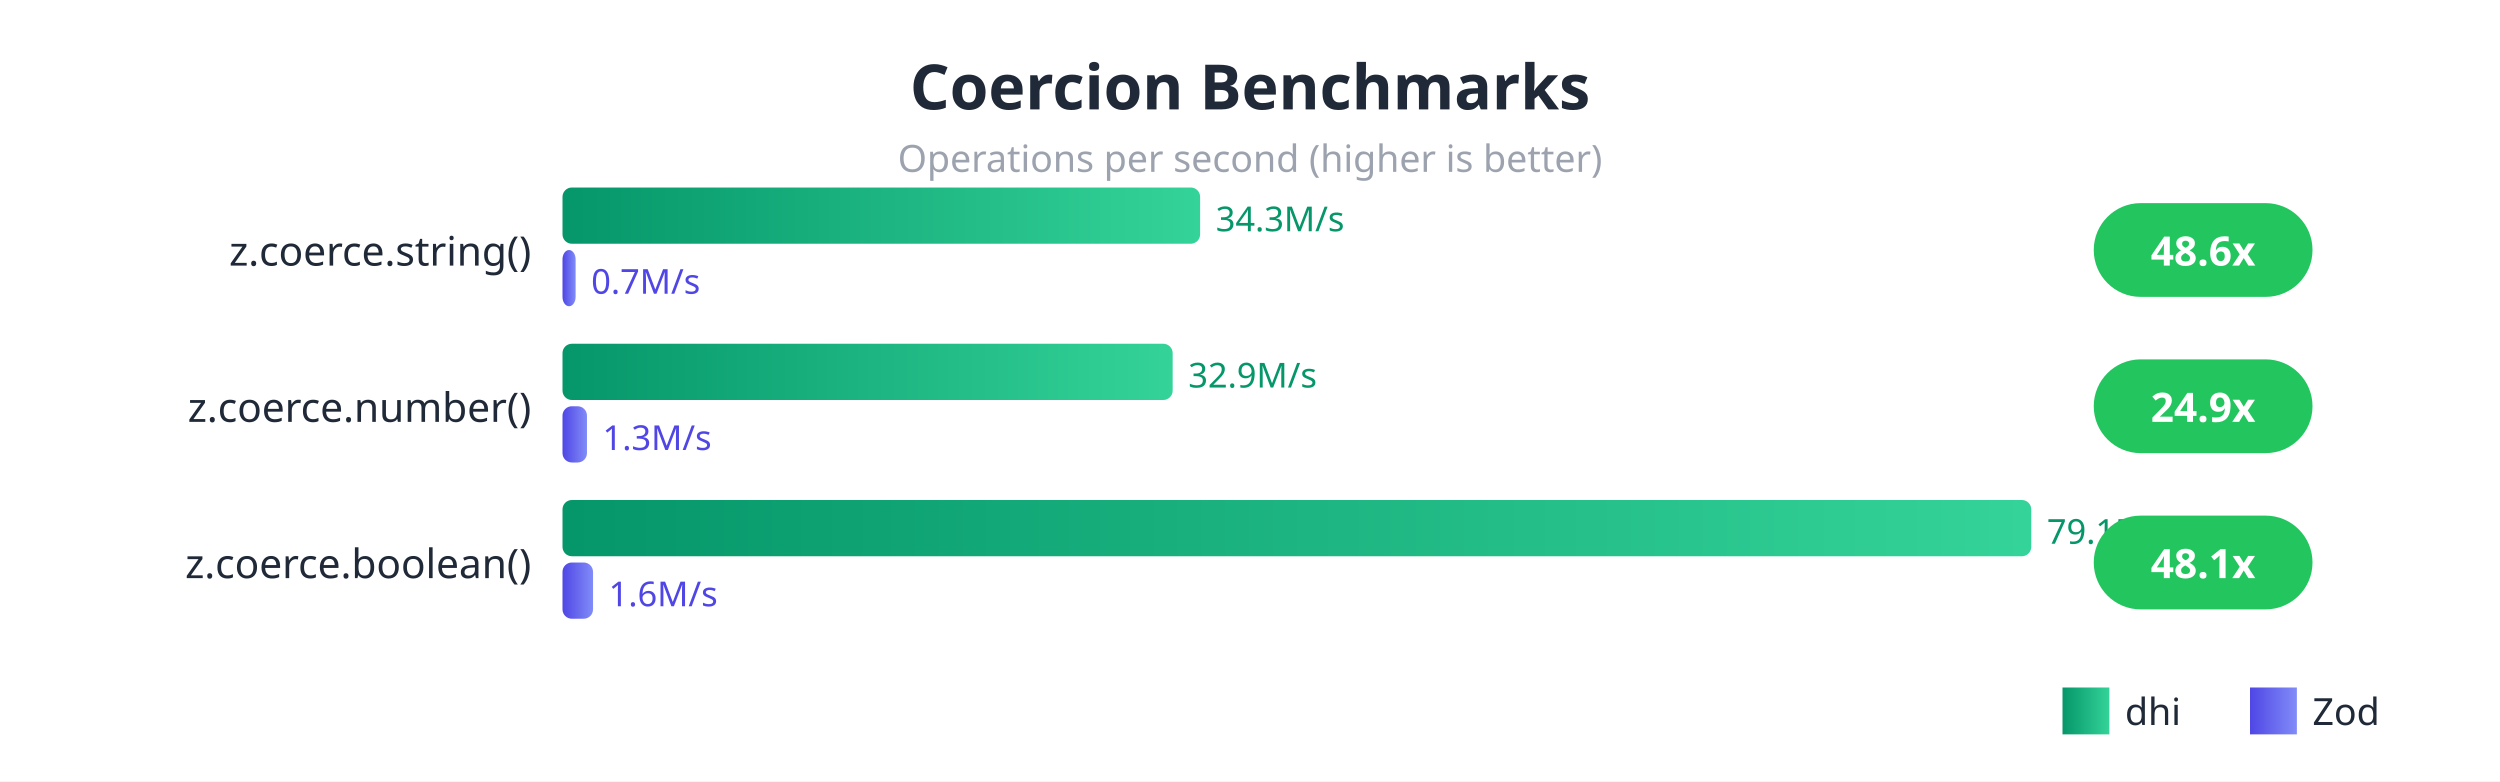
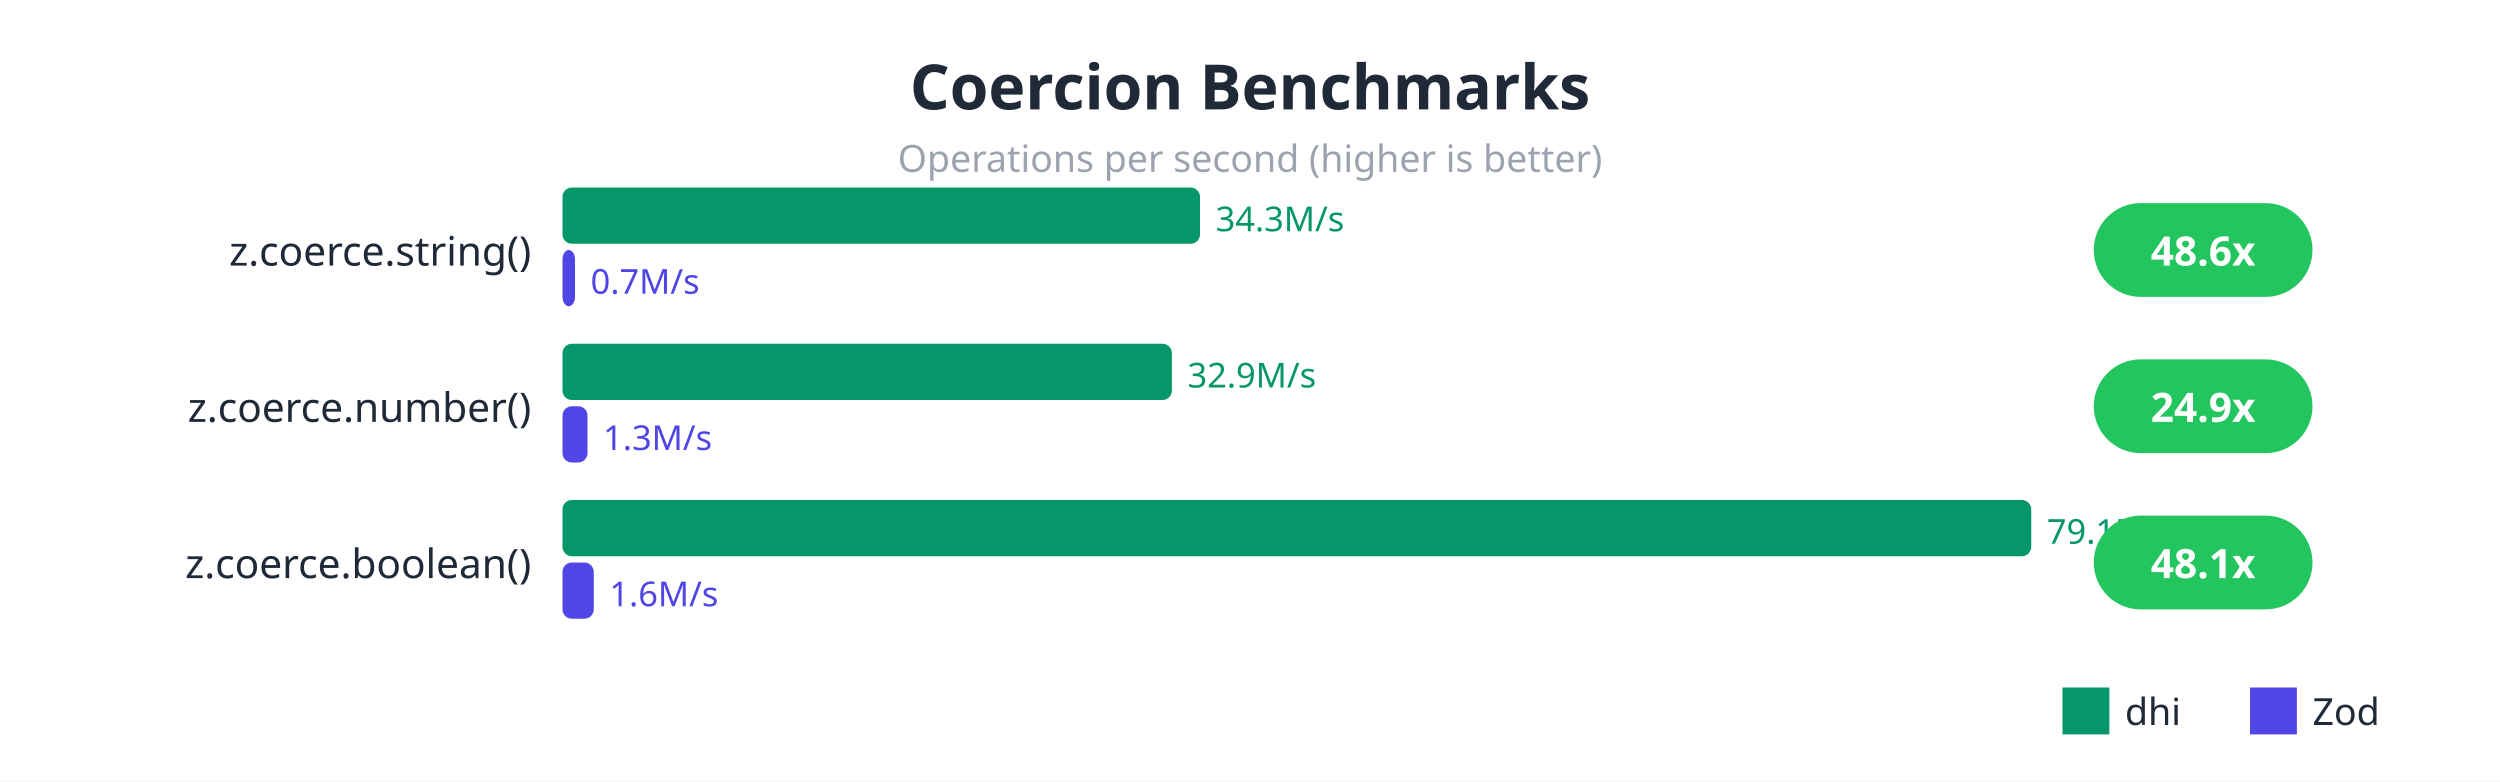
- <svg xmlns="http://www.w3.org/2000/svg" viewBox="0 0 800 250" style="font-family: system-ui, sans-serif;">
-   <defs>
-     <linearGradient id="dhiGrad" x1="0%" y1="0%" x2="100%" y2="0%">
-       <stop offset="0%" style="stop-color:#059669;stop-opacity:1" />
-       <stop offset="100%" style="stop-color:#34d399;stop-opacity:1" />
-     </linearGradient>
-     <linearGradient id="zodGrad" x1="0%" y1="0%" x2="100%" y2="0%">
-       <stop offset="0%" style="stop-color:#4f46e5;stop-opacity:1" />
-       <stop offset="100%" style="stop-color:#818cf8;stop-opacity:1" />
-     </linearGradient>
-   </defs>
+ <svg xmlns="http://www.w3.org/2000/svg" viewBox="0 0 800 250">
  <rect width="800" height="250" fill="#ffffff" />
-   <text x="400" y="35" fill="#1f2937" font-size="20" font-weight="bold" text-anchor="middle">Coercion Benchmarks</text>
-   <text x="400" y="55" fill="#9ca3af" font-size="12" text-anchor="middle">Operations per second (higher is better)</text>
-   <text x="170" y="85" fill="#1f2937" font-size="13" text-anchor="end">z.coerce.string()</text>
-   <rect x="180" y="60" width="204.037" height="18" fill="url(#dhiGrad)" rx="3" />
-   <text x="389.037" y="74" fill="#059669" font-size="11">34.3M/s</text>
-   <rect x="180" y="80" width="4.201" height="18" fill="url(#zodGrad)" rx="3" />
-   <text x="189.201" y="94" fill="#4f46e5" font-size="11">0.7M/s</text>
+   <text x="400" y="35" fill="#1f2937" font-size="20" font-weight="bold" text-anchor="middle" font-family="sans-serif">Coercion Benchmarks</text>
+   <text x="400" y="55" fill="#9ca3af" font-size="12" text-anchor="middle" font-family="sans-serif">Operations per second (higher is better)</text>
+   <text x="170" y="85" fill="#1f2937" font-size="13" text-anchor="end" font-family="sans-serif">z.coerce.string()</text>
+   <rect x="180" y="60" width="204" height="18" fill="#059669" rx="3" />
+   <text x="389" y="74" fill="#059669" font-size="11" font-family="sans-serif">34.3M/s</text>
+   <rect x="180" y="80" width="4" height="18" fill="#4f46e5" rx="3" />
+   <text x="189" y="94" fill="#4f46e5" font-size="11" font-family="sans-serif">0.7M/s</text>
  <rect x="670" y="65" width="70" height="30" fill="#22c55e" rx="15" />
-   <text x="705" y="85" fill="white" font-size="13" font-weight="bold" text-anchor="middle">48.6x</text>
-   <text x="170" y="135" fill="#1f2937" font-size="13" text-anchor="end">z.coerce.number()</text>
-   <rect x="180" y="110" width="195.251" height="18" fill="url(#dhiGrad)" rx="3" />
-   <text x="380.251" y="124" fill="#059669" font-size="11">32.9M/s</text>
-   <rect x="180" y="130" width="7.831" height="18" fill="url(#zodGrad)" rx="3" />
-   <text x="192.831" y="144" fill="#4f46e5" font-size="11">1.3M/s</text>
+   <text x="705" y="85" fill="white" font-size="13" font-weight="bold" text-anchor="middle" font-family="sans-serif">48.6x</text>
+   <text x="170" y="135" fill="#1f2937" font-size="13" text-anchor="end" font-family="sans-serif">z.coerce.number()</text>
+   <rect x="180" y="110" width="195" height="18" fill="#059669" rx="3" />
+   <text x="380" y="124" fill="#059669" font-size="11" font-family="sans-serif">32.9M/s</text>
+   <rect x="180" y="130" width="8" height="18" fill="#4f46e5" rx="3" />
+   <text x="193" y="144" fill="#4f46e5" font-size="11" font-family="sans-serif">1.3M/s</text>
  <rect x="670" y="115" width="70" height="30" fill="#22c55e" rx="15" />
-   <text x="705" y="135" fill="white" font-size="13" font-weight="bold" text-anchor="middle">24.9x</text>
-   <text x="170" y="185" fill="#1f2937" font-size="13" text-anchor="end">z.coerce.boolean()</text>
-   <rect x="180" y="160" width="470" height="18" fill="url(#dhiGrad)" rx="3" />
-   <text x="655" y="174" fill="#059669" font-size="11">79.1M/s</text>
-   <rect x="180" y="180" width="9.773" height="18" fill="url(#zodGrad)" rx="3" />
-   <text x="194.773" y="194" fill="#4f46e5" font-size="11">1.6M/s</text>
+   <text x="705" y="135" fill="white" font-size="13" font-weight="bold" text-anchor="middle" font-family="sans-serif">24.9x</text>
+   <text x="170" y="185" fill="#1f2937" font-size="13" text-anchor="end" font-family="sans-serif">z.coerce.boolean()</text>
+   <rect x="180" y="160" width="470" height="18" fill="#059669" rx="3" />
+   <text x="655" y="174" fill="#059669" font-size="11" font-family="sans-serif">79.1M/s</text>
+   <rect x="180" y="180" width="10" height="18" fill="#4f46e5" rx="3" />
+   <text x="195" y="194" fill="#4f46e5" font-size="11" font-family="sans-serif">1.6M/s</text>
  <rect x="670" y="165" width="70" height="30" fill="#22c55e" rx="15" />
-   <text x="705" y="185" fill="white" font-size="13" font-weight="bold" text-anchor="middle">48.1x</text>
-   <rect x="660" y="220" width="15" height="15" fill="url(#dhiGrad)" />
-   <text x="680" y="232" fill="#1f2937" font-size="12">dhi</text>
-   <rect x="720" y="220" width="15" height="15" fill="url(#zodGrad)" />
-   <text x="740" y="232" fill="#1f2937" font-size="12">Zod</text>
+   <text x="705" y="185" fill="white" font-size="13" font-weight="bold" text-anchor="middle" font-family="sans-serif">48.1x</text>
+   <rect x="660" y="220" width="15" height="15" fill="#059669" />
+   <text x="680" y="232" fill="#1f2937" font-size="12" font-family="sans-serif">dhi</text>
+   <rect x="720" y="220" width="15" height="15" fill="#4f46e5" />
+   <text x="740" y="232" fill="#1f2937" font-size="12" font-family="sans-serif">Zod</text>
</svg>
